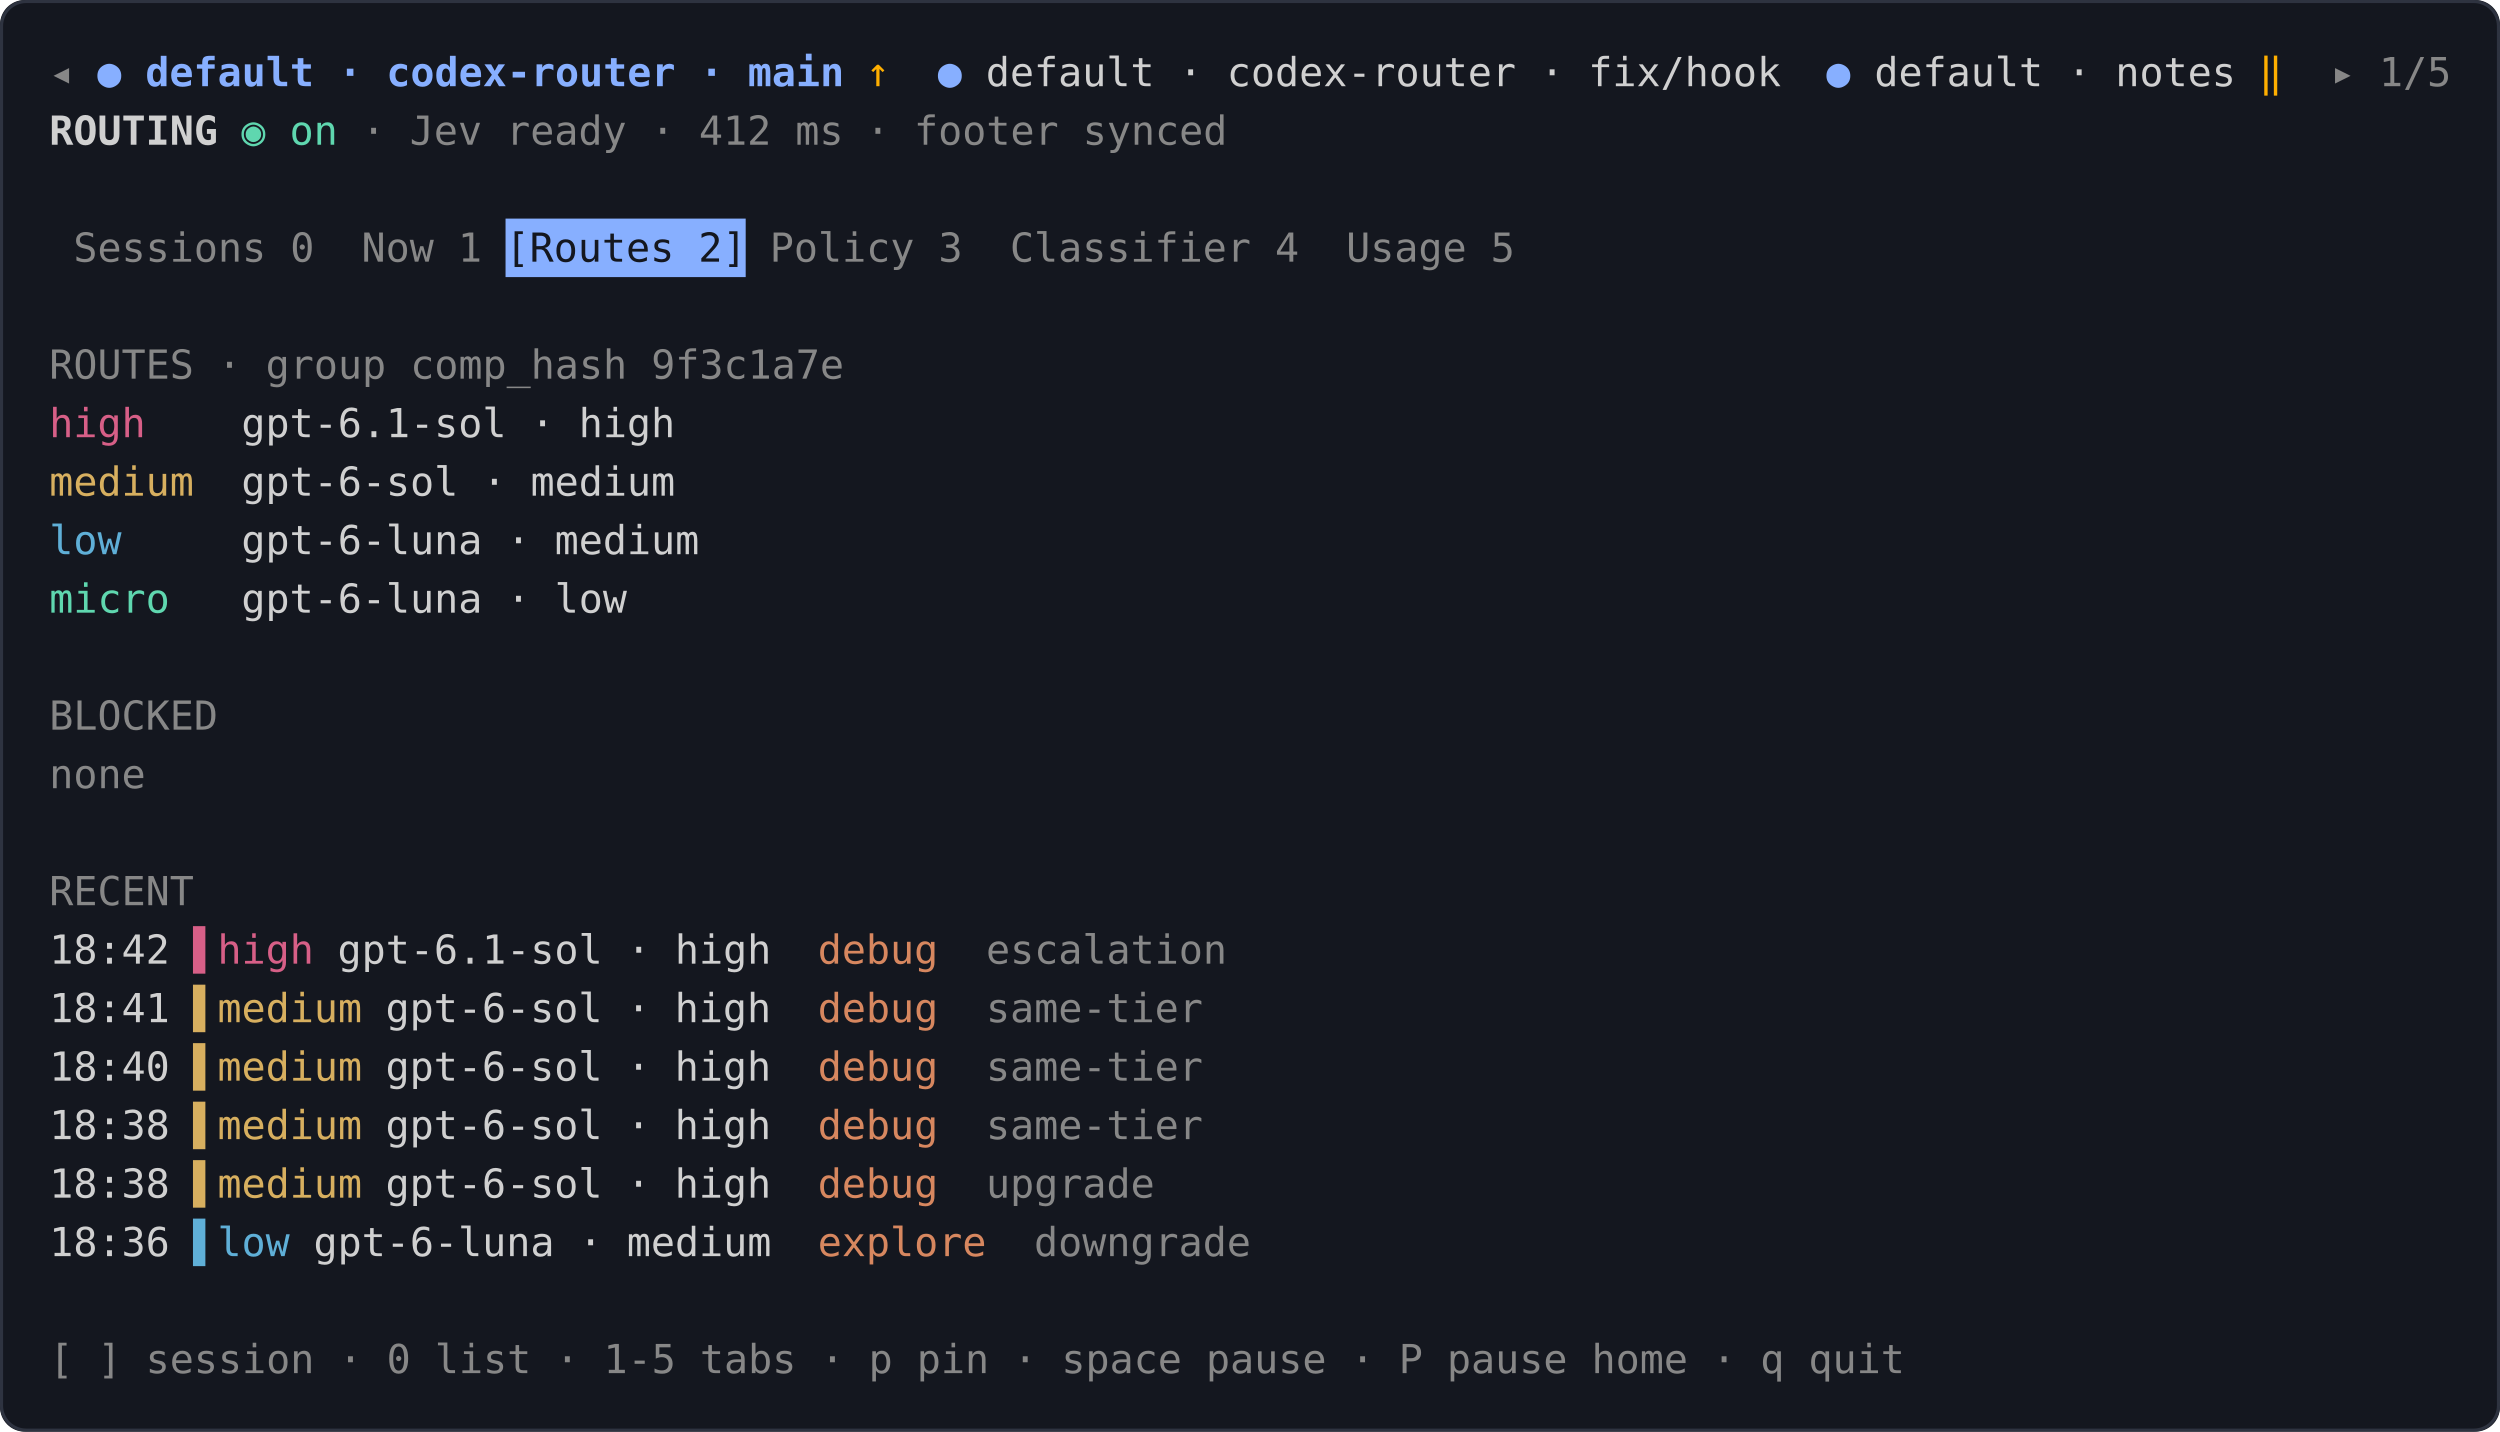
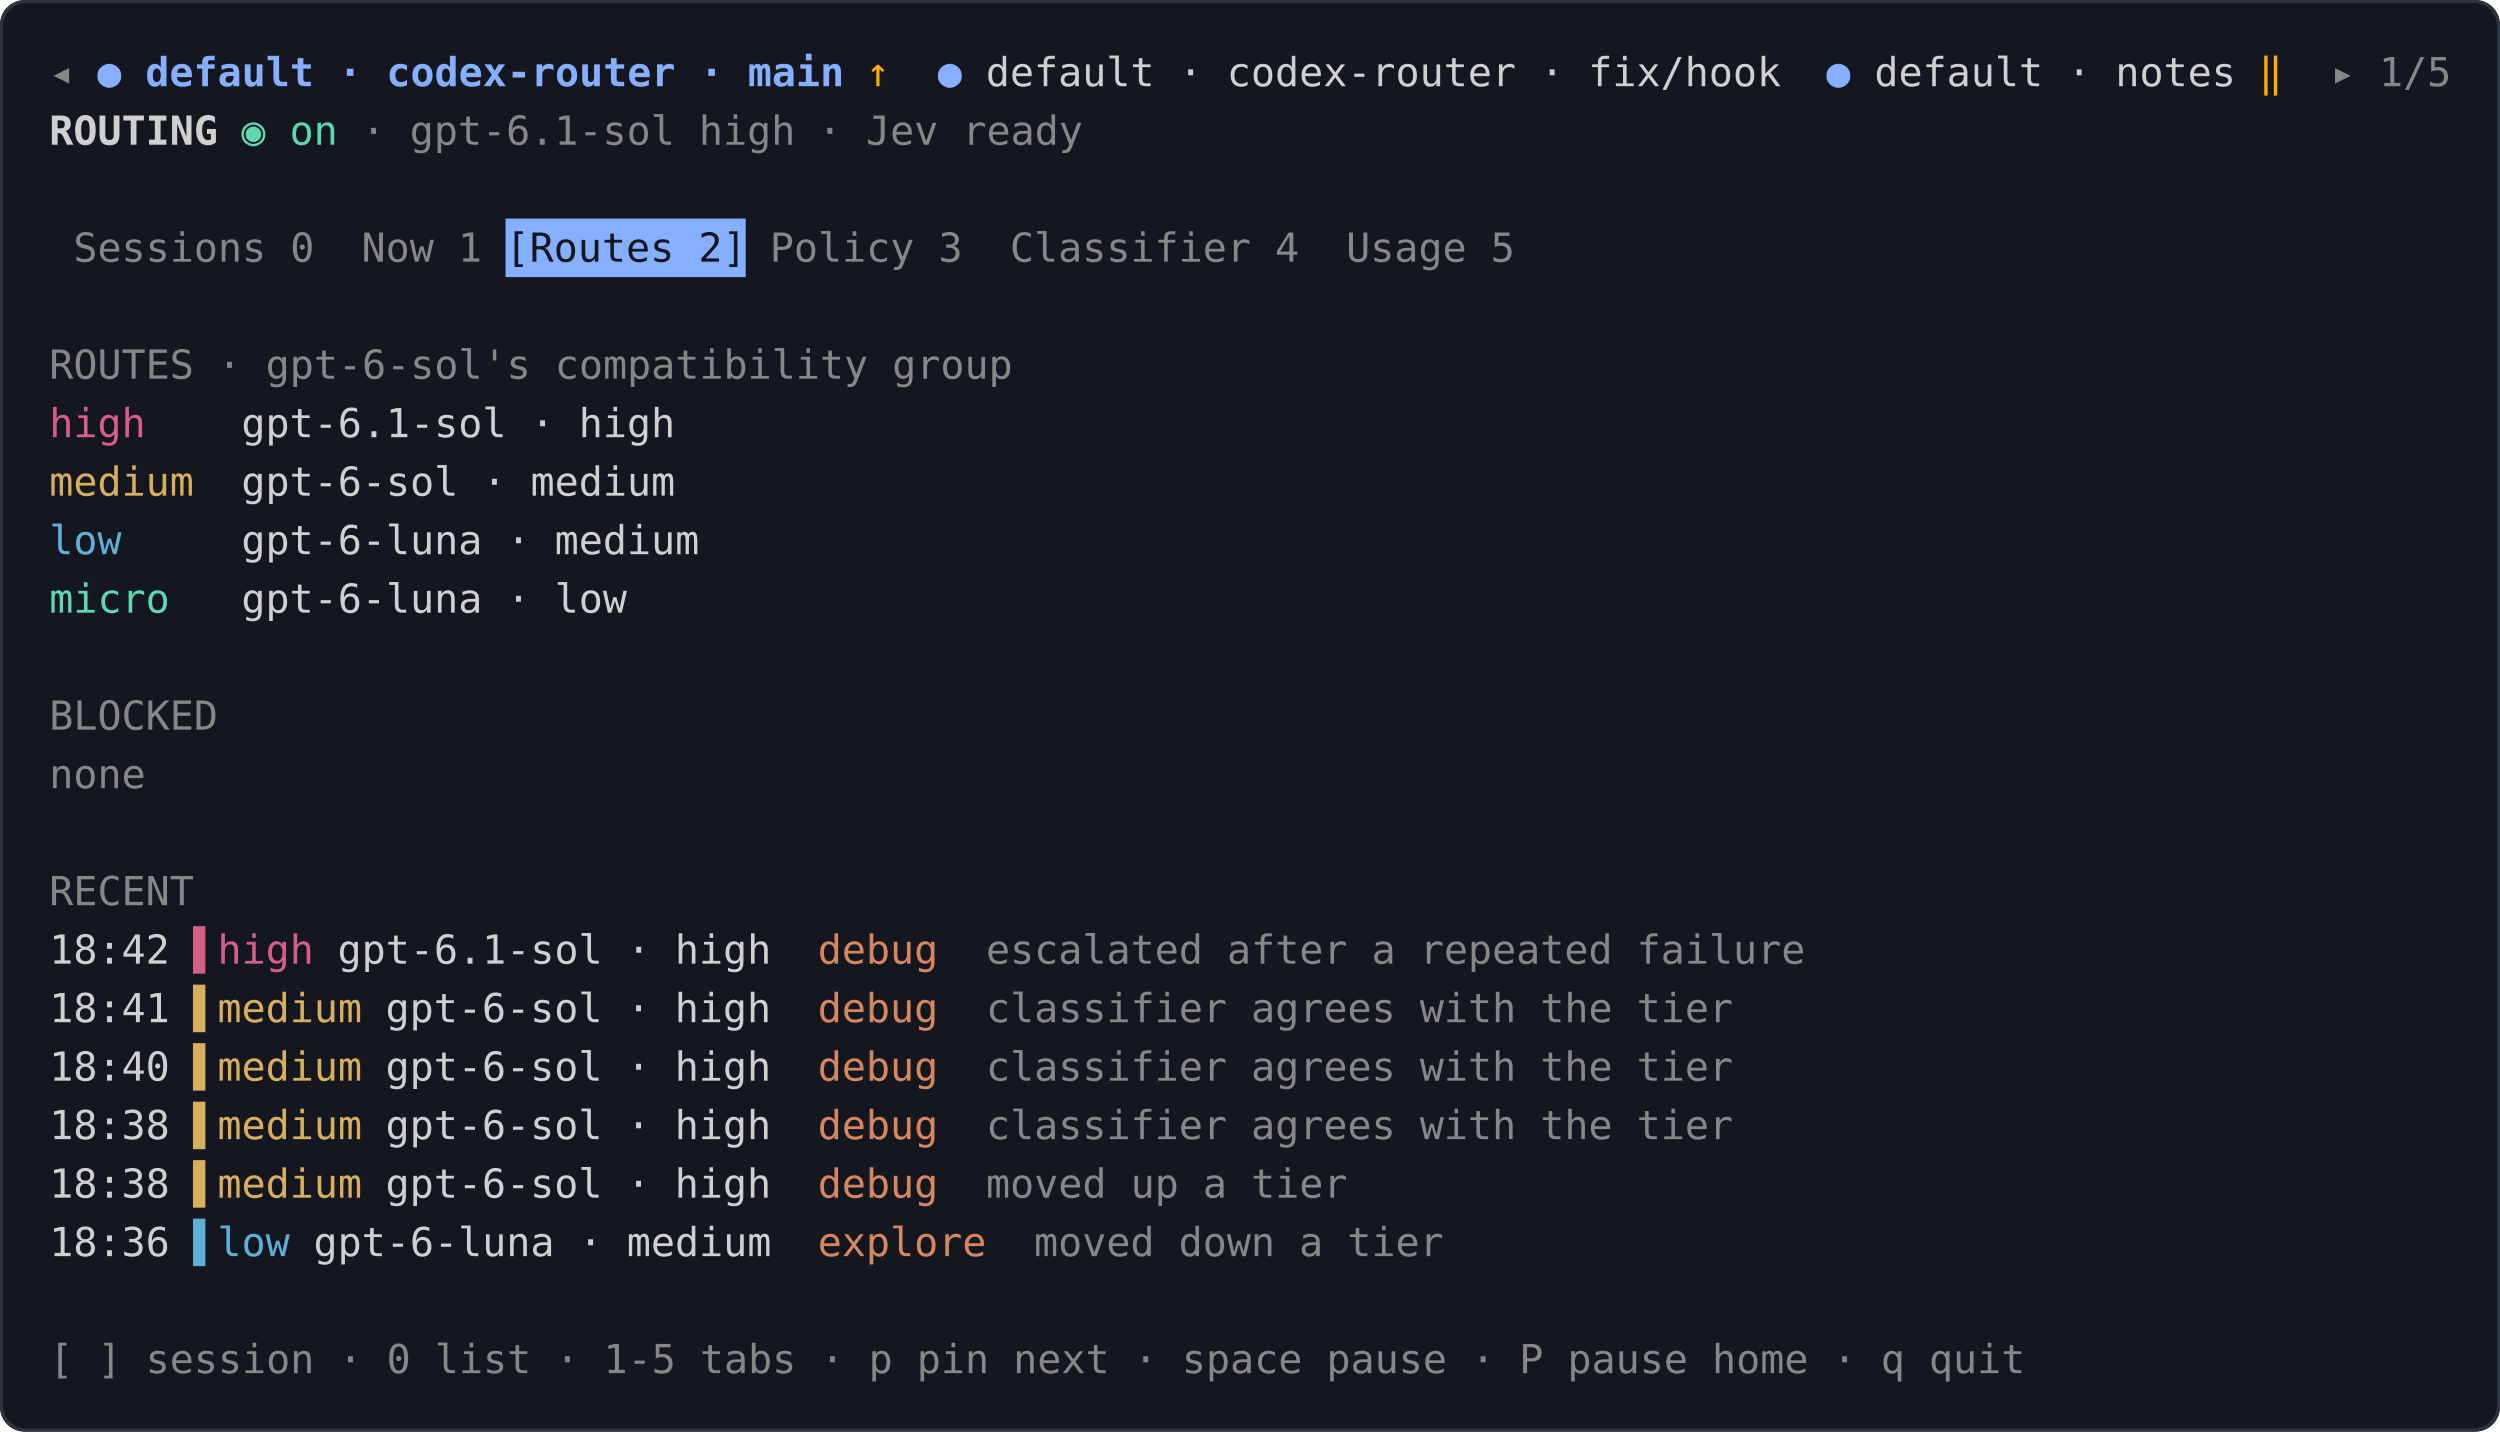
<svg xmlns="http://www.w3.org/2000/svg" viewBox="0 0 812 465" width="812" height="465" role="img" aria-labelledby="title desc">
  <style>text { font-family: ui-monospace, SFMono-Regular, Menlo, Consolas, 'DejaVu Sans Mono', monospace; font-size: 13px; }</style>
  <rect width="812" height="465" rx="8" fill="#14171f" />
  <rect x="0.5" y="0.5" width="811" height="464" rx="8" fill="none" stroke="#2e3340" />
  <text x="16.0" y="28.0" fill="#878787" xml:space="preserve">◂ </text>
  <text x="31.6" y="28.0" fill="#87afff" xml:space="preserve">● </text>
  <text x="47.2" y="28.0" fill="#87afff" font-weight="700" xml:space="preserve">default · codex-router · main</text>
  <text x="273.4" y="28.0" fill="#ffaf00" xml:space="preserve"> ↑</text>
  <text x="304.6" y="28.0" fill="#87afff" xml:space="preserve">● </text>
  <text x="320.2" y="28.0" fill="#d0d0d0" xml:space="preserve">default · codex-router · fix/hook</text>
  <text x="593.2" y="28.0" fill="#87afff" xml:space="preserve">● </text>
  <text x="608.8" y="28.0" fill="#d0d0d0" xml:space="preserve">default · notes</text>
  <text x="725.8" y="28.0" fill="#ffaf00" xml:space="preserve"> ‖</text>
  <text x="749.2" y="28.0" fill="#878787" xml:space="preserve"> ▸ 1/5</text>
  <text x="16.0" y="47.0" fill="#d0d0d0" font-weight="700" xml:space="preserve">ROUTING</text>
  <text x="78.4" y="47.0" fill="#5fd7af" xml:space="preserve">◉ on</text>
-   <text x="109.6" y="47.0" fill="#878787" xml:space="preserve"> · Jev ready · 412 ms</text>
-   <text x="273.4" y="47.0" fill="#878787" xml:space="preserve"> · footer synced</text>
+   <text x="109.6" y="47.0" fill="#878787" xml:space="preserve"> · gpt-6.1-sol high</text>
+   <text x="257.8" y="47.0" fill="#878787" xml:space="preserve"> · Jev ready</text>
  <text x="16.0" y="85.0" fill="#878787" xml:space="preserve"> Sessions 0 </text>
  <text x="109.6" y="85.0" fill="#878787" xml:space="preserve"> Now 1 </text>
  <rect x="164.2" y="71.0" width="78.0" height="19" fill="#87afff" />
  <text x="164.2" y="85.0" fill="#14171f" xml:space="preserve">[Routes 2]</text>
  <text x="242.2" y="85.0" fill="#878787" xml:space="preserve"> Policy 3 </text>
  <text x="320.2" y="85.0" fill="#878787" xml:space="preserve"> Classifier 4 </text>
  <text x="429.4" y="85.0" fill="#878787" xml:space="preserve"> Usage 5 </text>
  <text x="16.0" y="123.0" fill="#878787" xml:space="preserve">ROUTES</text>
-   <text x="62.8" y="123.0" fill="#878787" xml:space="preserve"> · group comp_hash 9f3c1a7e</text>
+   <text x="62.8" y="123.0" fill="#878787" xml:space="preserve"> · gpt-6-sol's compatibility group</text>
  <text x="16.0" y="142.0" fill="#d75f87" xml:space="preserve">high    </text>
  <text x="78.4" y="142.0" fill="#d0d0d0" xml:space="preserve">gpt-6.1-sol · high</text>
  <text x="16.0" y="161.0" fill="#d7af5f" xml:space="preserve">medium  </text>
  <text x="78.4" y="161.0" fill="#d0d0d0" xml:space="preserve">gpt-6-sol · medium</text>
  <text x="16.0" y="180.0" fill="#5fafd7" xml:space="preserve">low     </text>
  <text x="78.4" y="180.0" fill="#d0d0d0" xml:space="preserve">gpt-6-luna · medium</text>
  <text x="16.0" y="199.0" fill="#5fd7af" xml:space="preserve">micro   </text>
  <text x="78.4" y="199.0" fill="#d0d0d0" xml:space="preserve">gpt-6-luna · low</text>
  <text x="16.0" y="237.0" fill="#878787" xml:space="preserve">BLOCKED</text>
  <text x="16.0" y="256.0" fill="#878787" xml:space="preserve">none</text>
  <text x="16.0" y="294.0" fill="#878787" xml:space="preserve">RECENT</text>
  <text x="16.0" y="313.0" fill="#d0d0d0" xml:space="preserve">18:42 </text>
  <text x="62.8" y="313.0" fill="#d75f87" xml:space="preserve">▌high</text>
  <text x="101.8" y="313.0" fill="#d0d0d0" xml:space="preserve"> gpt-6.1-sol · high  </text>
  <text x="265.6" y="313.0" fill="#d7875f" xml:space="preserve">debug</text>
-   <text x="304.6" y="313.0" fill="#878787" xml:space="preserve">  escalation</text>
+   <text x="304.6" y="313.0" fill="#878787" xml:space="preserve">  escalated after a repeated failure</text>
  <text x="16.0" y="332.0" fill="#d0d0d0" xml:space="preserve">18:41 </text>
  <text x="62.8" y="332.0" fill="#d7af5f" xml:space="preserve">▌medium</text>
  <text x="117.4" y="332.0" fill="#d0d0d0" xml:space="preserve"> gpt-6-sol · high  </text>
  <text x="265.6" y="332.0" fill="#d7875f" xml:space="preserve">debug</text>
-   <text x="304.6" y="332.0" fill="#878787" xml:space="preserve">  same-tier</text>
+   <text x="304.6" y="332.0" fill="#878787" xml:space="preserve">  classifier agrees with the tier</text>
  <text x="16.0" y="351.0" fill="#d0d0d0" xml:space="preserve">18:40 </text>
  <text x="62.8" y="351.0" fill="#d7af5f" xml:space="preserve">▌medium</text>
  <text x="117.4" y="351.0" fill="#d0d0d0" xml:space="preserve"> gpt-6-sol · high  </text>
  <text x="265.6" y="351.0" fill="#d7875f" xml:space="preserve">debug</text>
-   <text x="304.6" y="351.0" fill="#878787" xml:space="preserve">  same-tier</text>
+   <text x="304.6" y="351.0" fill="#878787" xml:space="preserve">  classifier agrees with the tier</text>
  <text x="16.0" y="370.0" fill="#d0d0d0" xml:space="preserve">18:38 </text>
  <text x="62.8" y="370.0" fill="#d7af5f" xml:space="preserve">▌medium</text>
  <text x="117.4" y="370.0" fill="#d0d0d0" xml:space="preserve"> gpt-6-sol · high  </text>
  <text x="265.6" y="370.0" fill="#d7875f" xml:space="preserve">debug</text>
-   <text x="304.6" y="370.0" fill="#878787" xml:space="preserve">  same-tier</text>
+   <text x="304.6" y="370.0" fill="#878787" xml:space="preserve">  classifier agrees with the tier</text>
  <text x="16.0" y="389.0" fill="#d0d0d0" xml:space="preserve">18:38 </text>
  <text x="62.8" y="389.0" fill="#d7af5f" xml:space="preserve">▌medium</text>
  <text x="117.4" y="389.0" fill="#d0d0d0" xml:space="preserve"> gpt-6-sol · high  </text>
  <text x="265.6" y="389.0" fill="#d7875f" xml:space="preserve">debug</text>
-   <text x="304.6" y="389.0" fill="#878787" xml:space="preserve">  upgrade</text>
+   <text x="304.6" y="389.0" fill="#878787" xml:space="preserve">  moved up a tier</text>
  <text x="16.0" y="408.0" fill="#d0d0d0" xml:space="preserve">18:36 </text>
  <text x="62.8" y="408.0" fill="#5fafd7" xml:space="preserve">▌low</text>
  <text x="94.0" y="408.0" fill="#d0d0d0" xml:space="preserve"> gpt-6-luna · medium  </text>
  <text x="265.6" y="408.0" fill="#d7875f" xml:space="preserve">explore</text>
-   <text x="320.2" y="408.0" fill="#878787" xml:space="preserve">  downgrade</text>
-   <text x="16.0" y="446.0" fill="#878787" xml:space="preserve">[ ] session · 0 list · 1-5 tabs · p pin · space pause · P pause home · q quit</text>
+   <text x="320.2" y="408.0" fill="#878787" xml:space="preserve">  moved down a tier</text>
+   <text x="16.0" y="446.0" fill="#878787" xml:space="preserve">[ ] session · 0 list · 1-5 tabs · p pin next · space pause · P pause home · q quit</text>
</svg>
